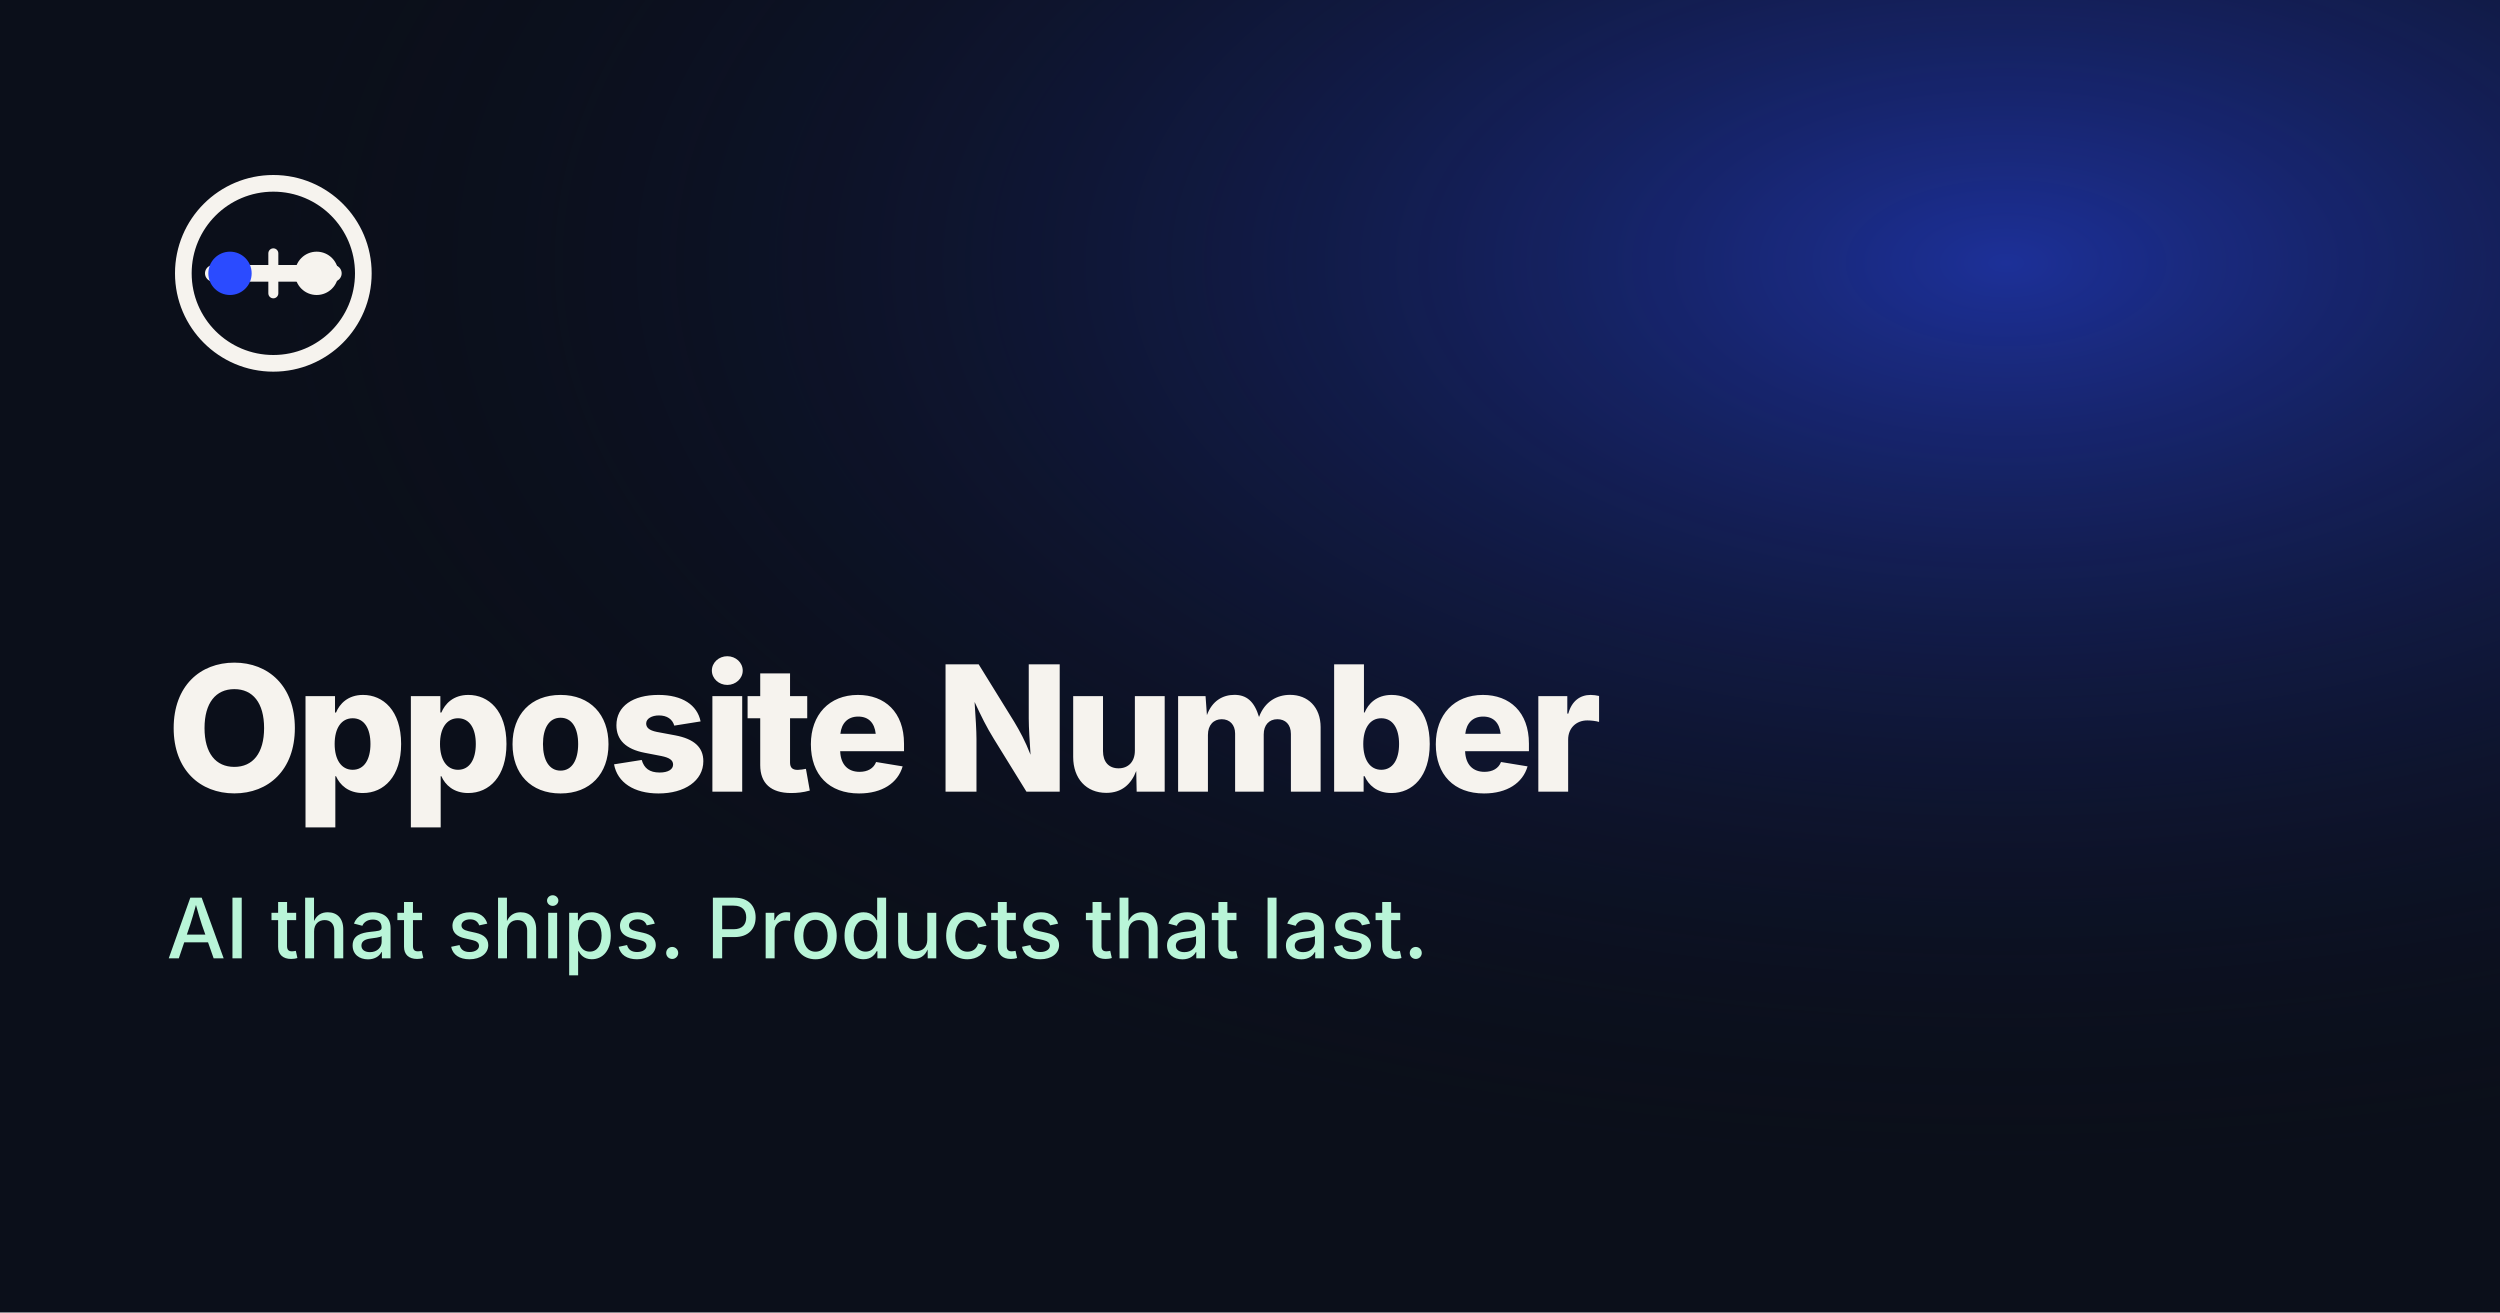
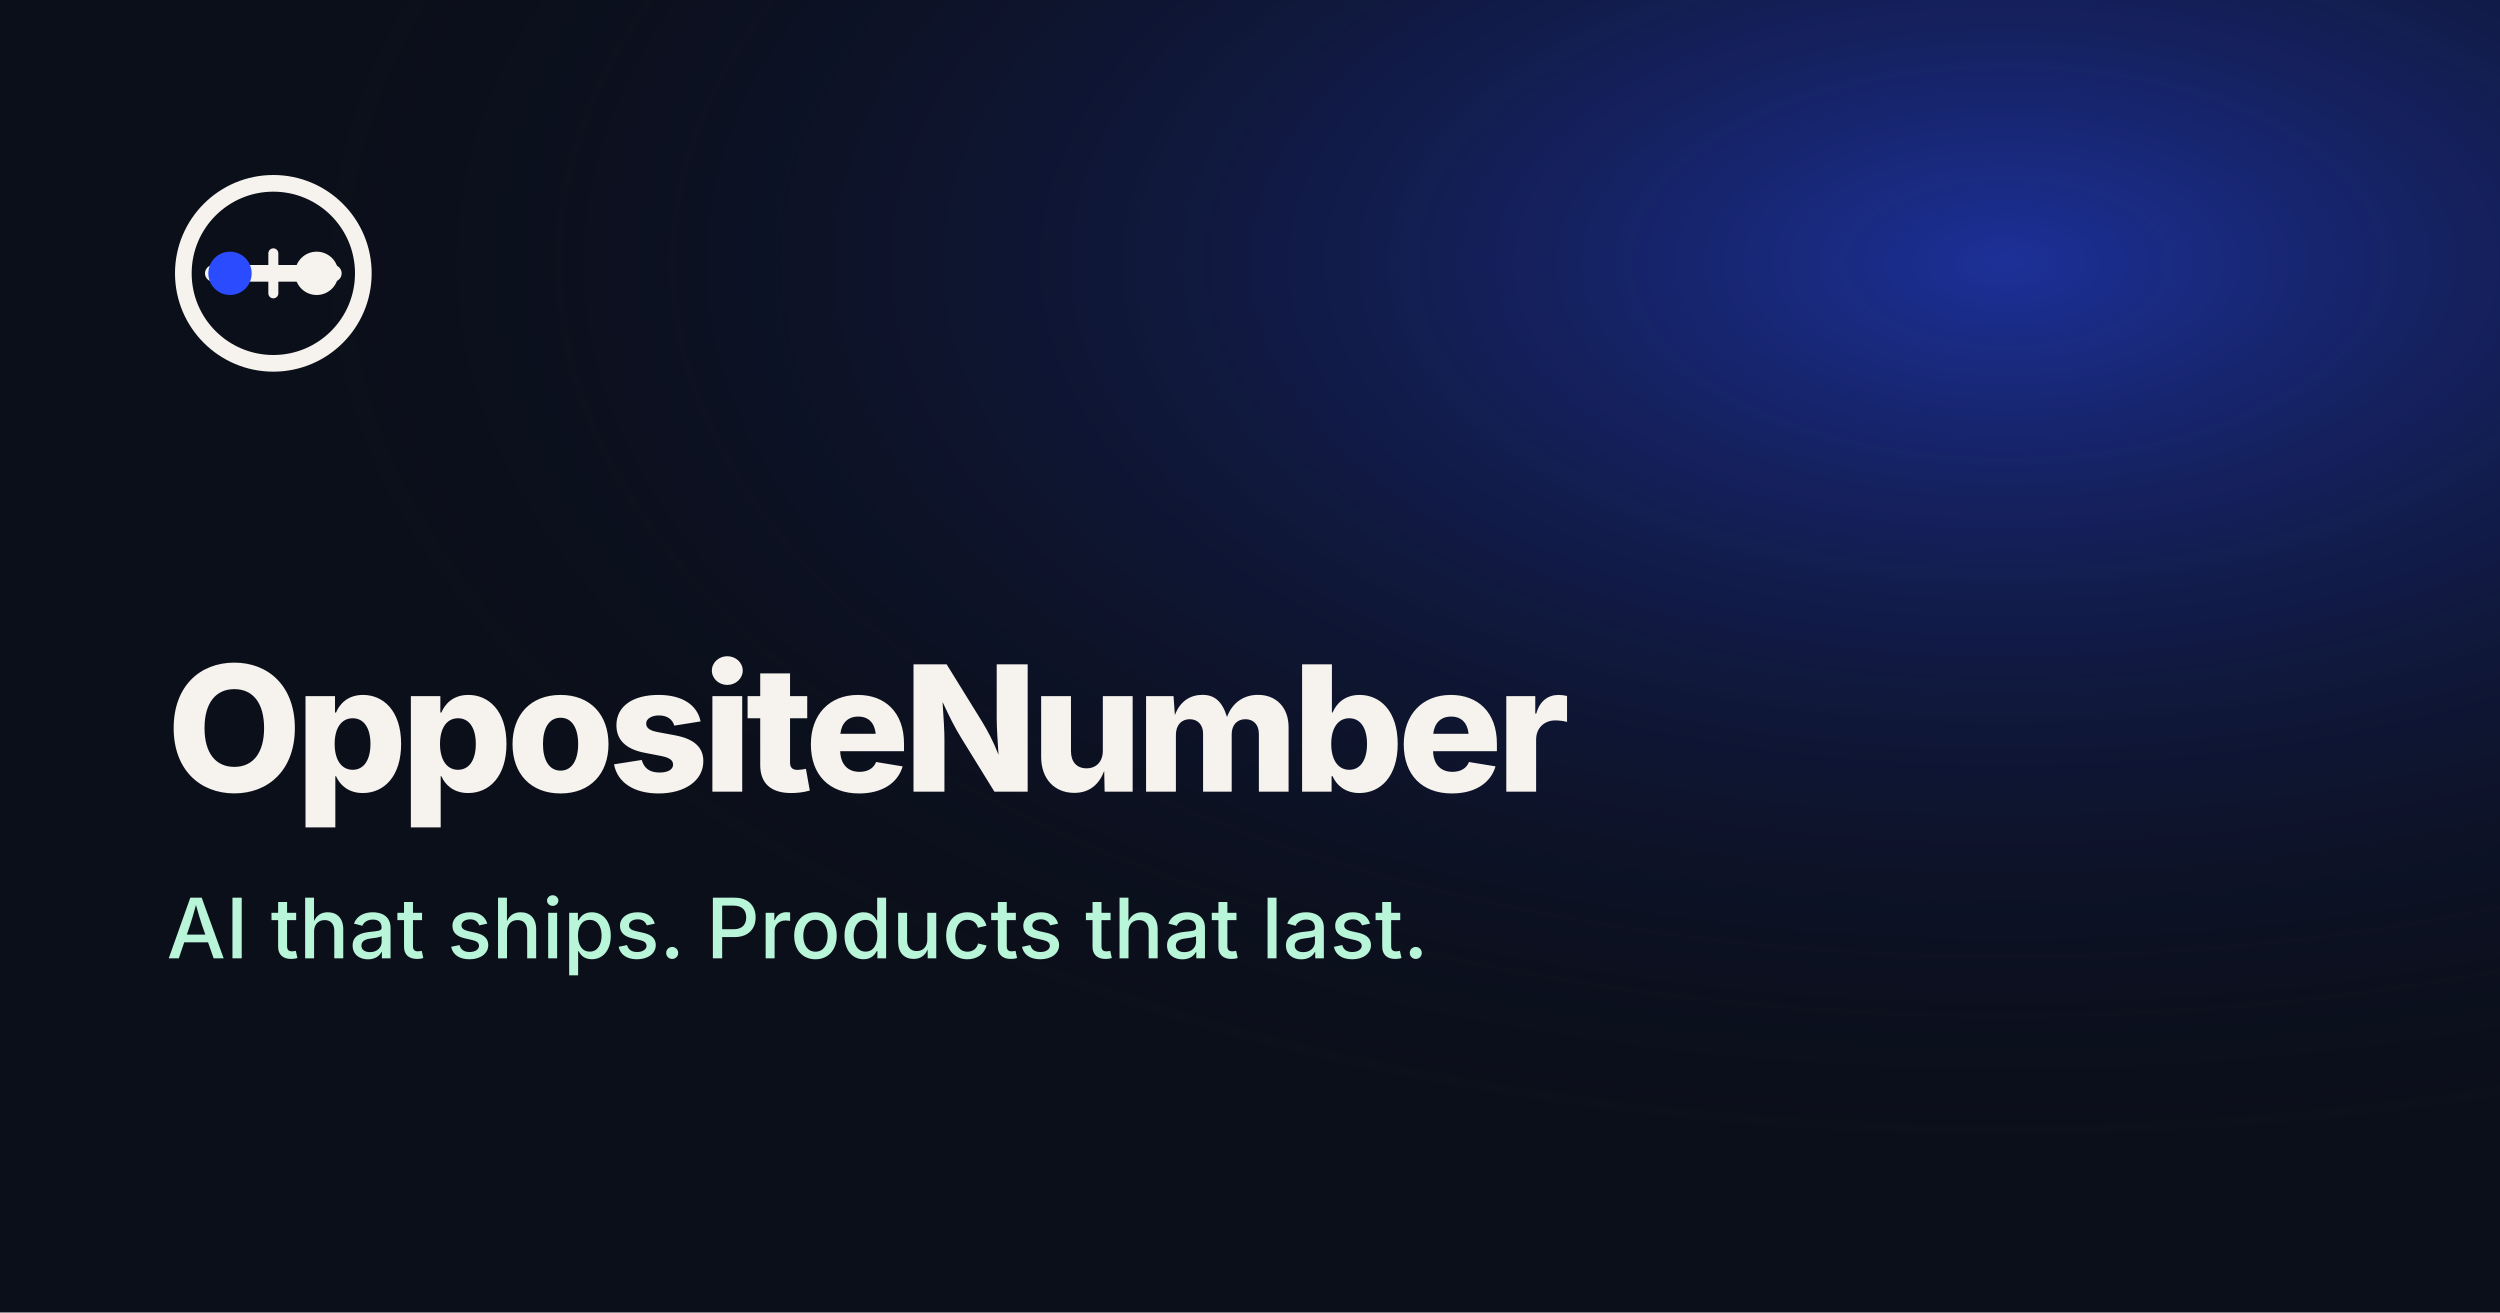
<svg xmlns="http://www.w3.org/2000/svg" width="1200" height="630" viewBox="0 0 1200 630">
  <defs>
    <radialGradient id="g" cx="80%" cy="20%" r="70%">
      <stop offset="0" stop-color="#2b4bff" stop-opacity=".55" />
      <stop offset="1" stop-color="#0b0f1a" stop-opacity="0" />
    </radialGradient>
  </defs>
  <rect width="1200" height="630" fill="#0b0f1a" />
  <rect width="1200" height="630" fill="url(#g)" />
  <g transform="translate(80 80) scale(1.6)">
    <circle cx="32" cy="32" r="27" stroke="#f6f3ee" stroke-width="5" fill="none" />
    <path d="M14 32h36" stroke="#f6f3ee" stroke-width="5" stroke-linecap="round" />
    <circle cx="19" cy="32" r="6.5" fill="#2b4bff" />
    <circle cx="45" cy="32" r="6.5" fill="#f6f3ee" />
    <path d="M32 26v12" stroke="#f6f3ee" stroke-width="3" stroke-linecap="round" />
  </g>
-   <text x="80" y="380" font-family="Inter, system-ui, sans-serif" font-size="84" font-weight="800" letter-spacing="-3" fill="#f6f3ee">Opposite Number</text>
+   <text x="80" y="380" font-family="Inter, system-ui, sans-serif" font-size="84" font-weight="800" letter-spacing="-3" fill="#f6f3ee">OppositeNumber</text>
  <text x="80" y="460" font-family="Inter, system-ui, sans-serif" font-size="40" font-weight="500" fill="#b9f5d8">AI that ships. Products that last.</text>
</svg>
